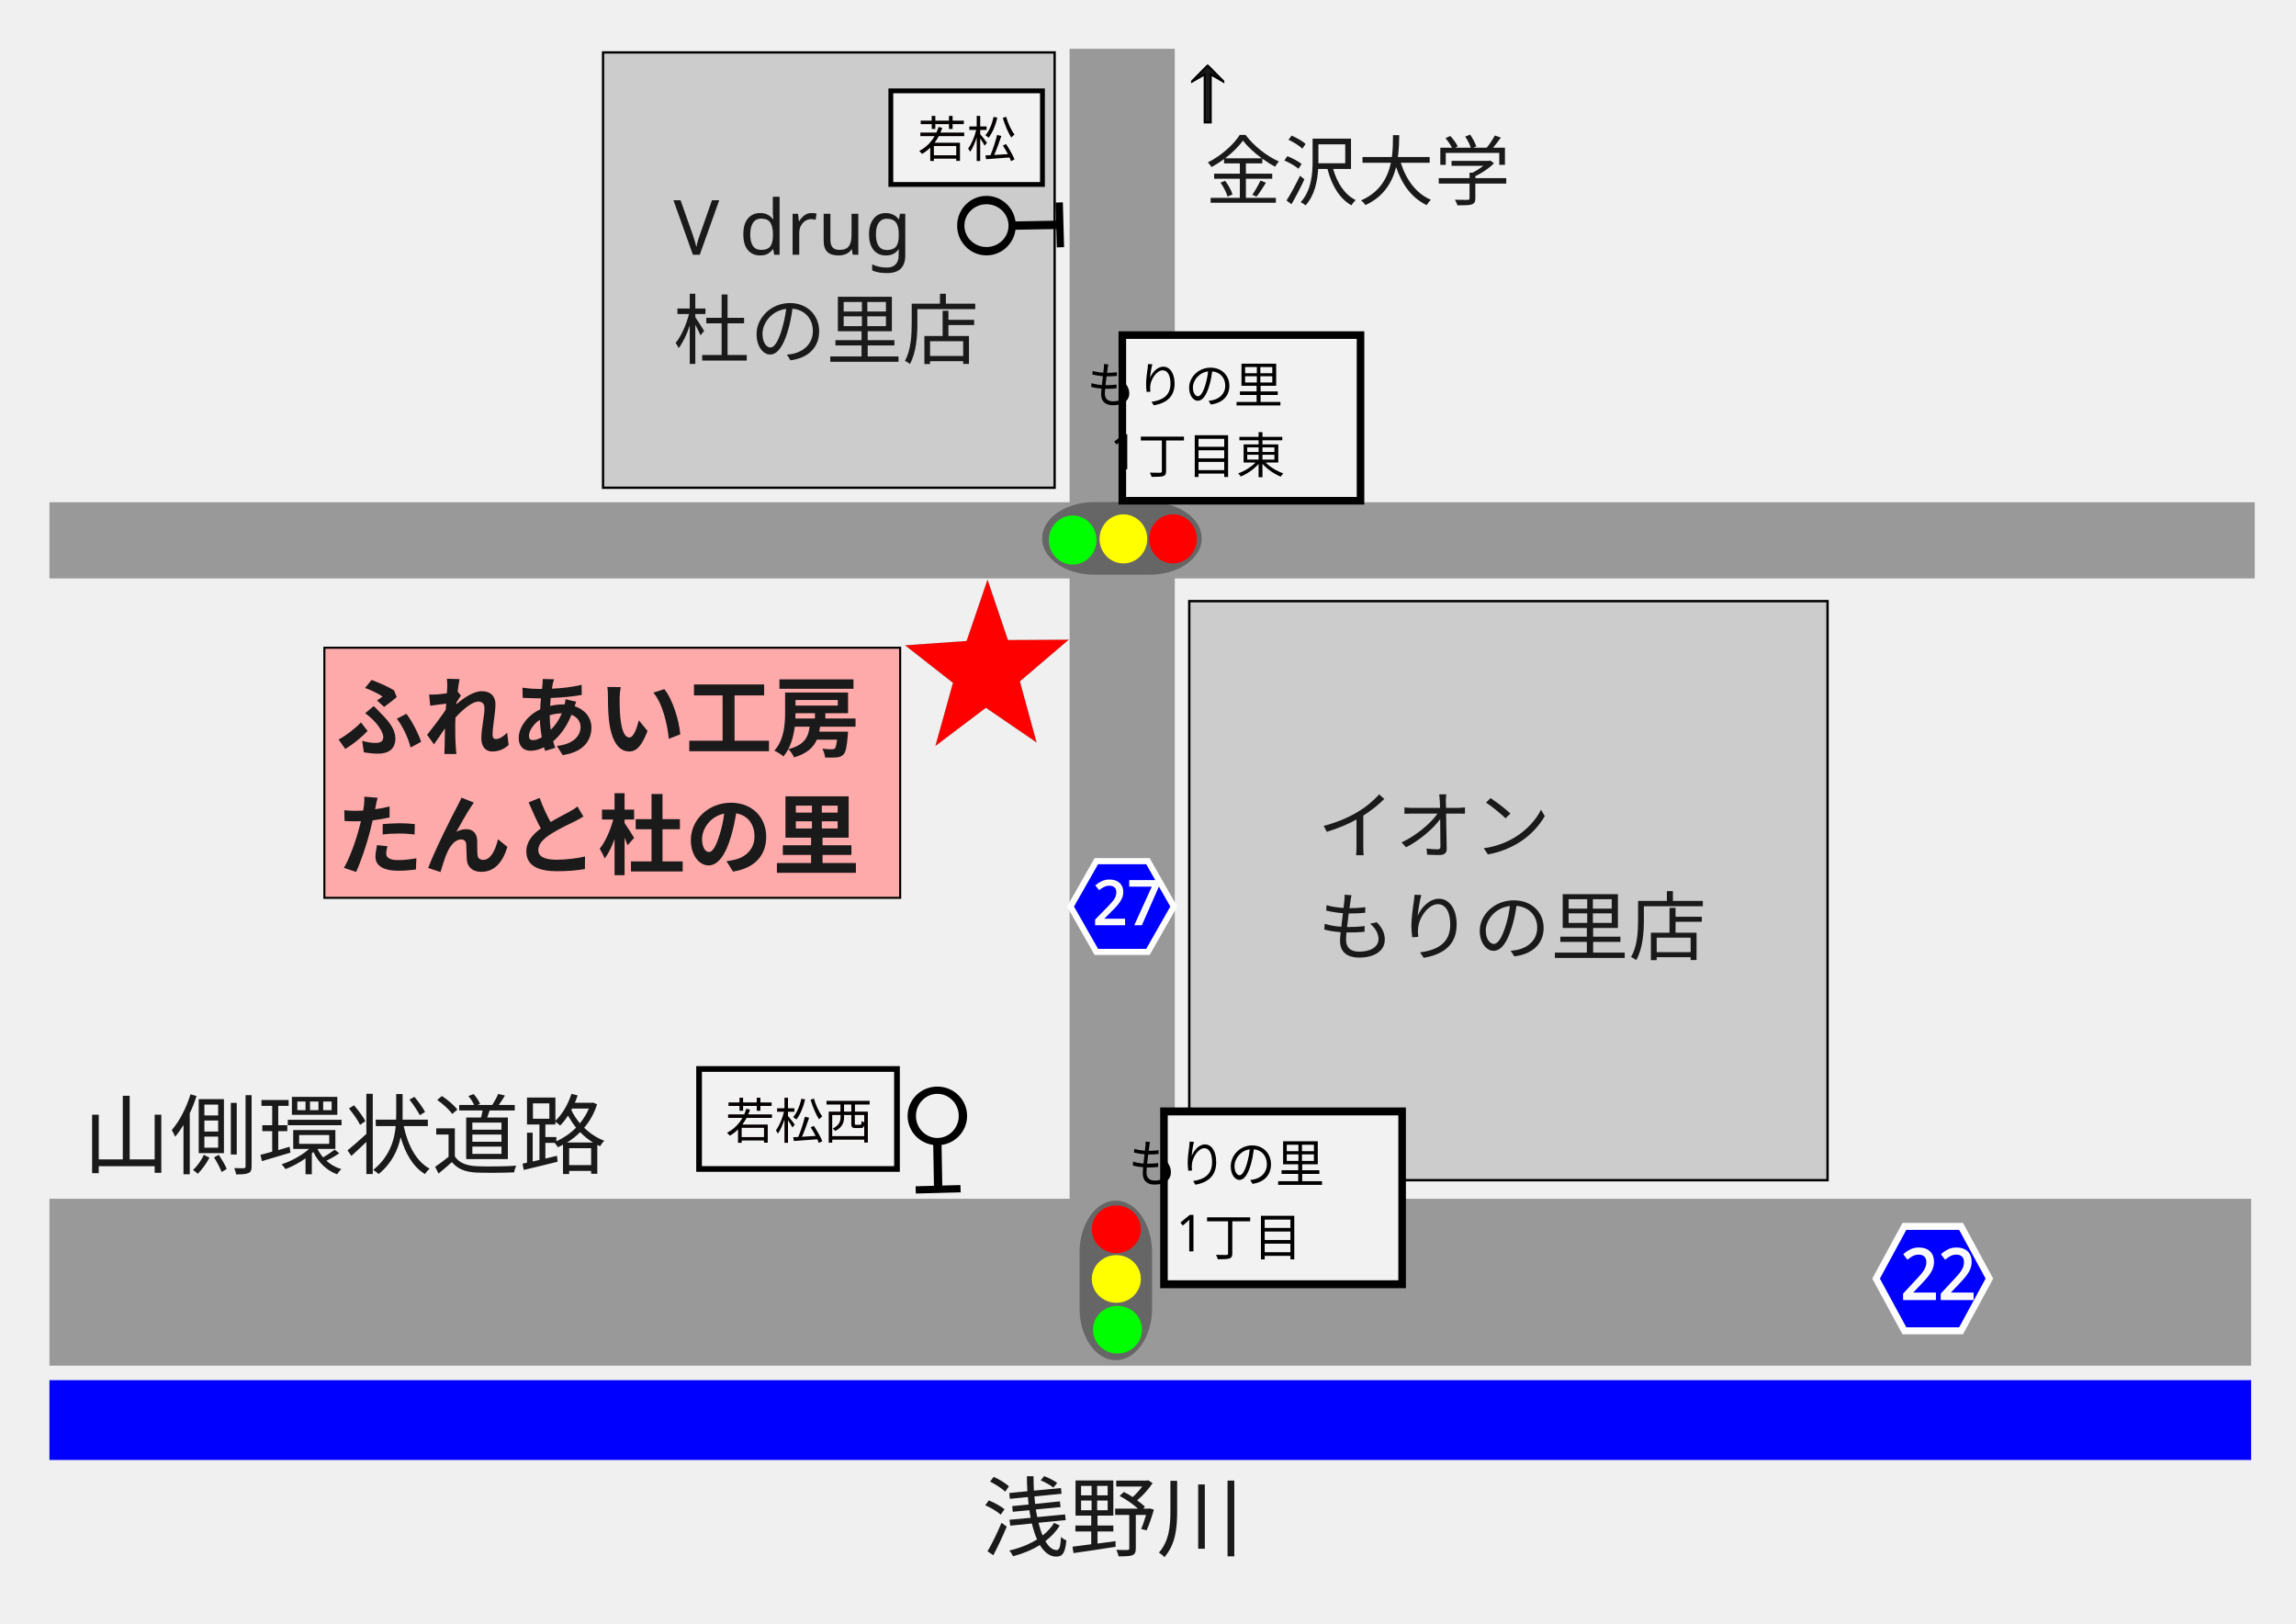
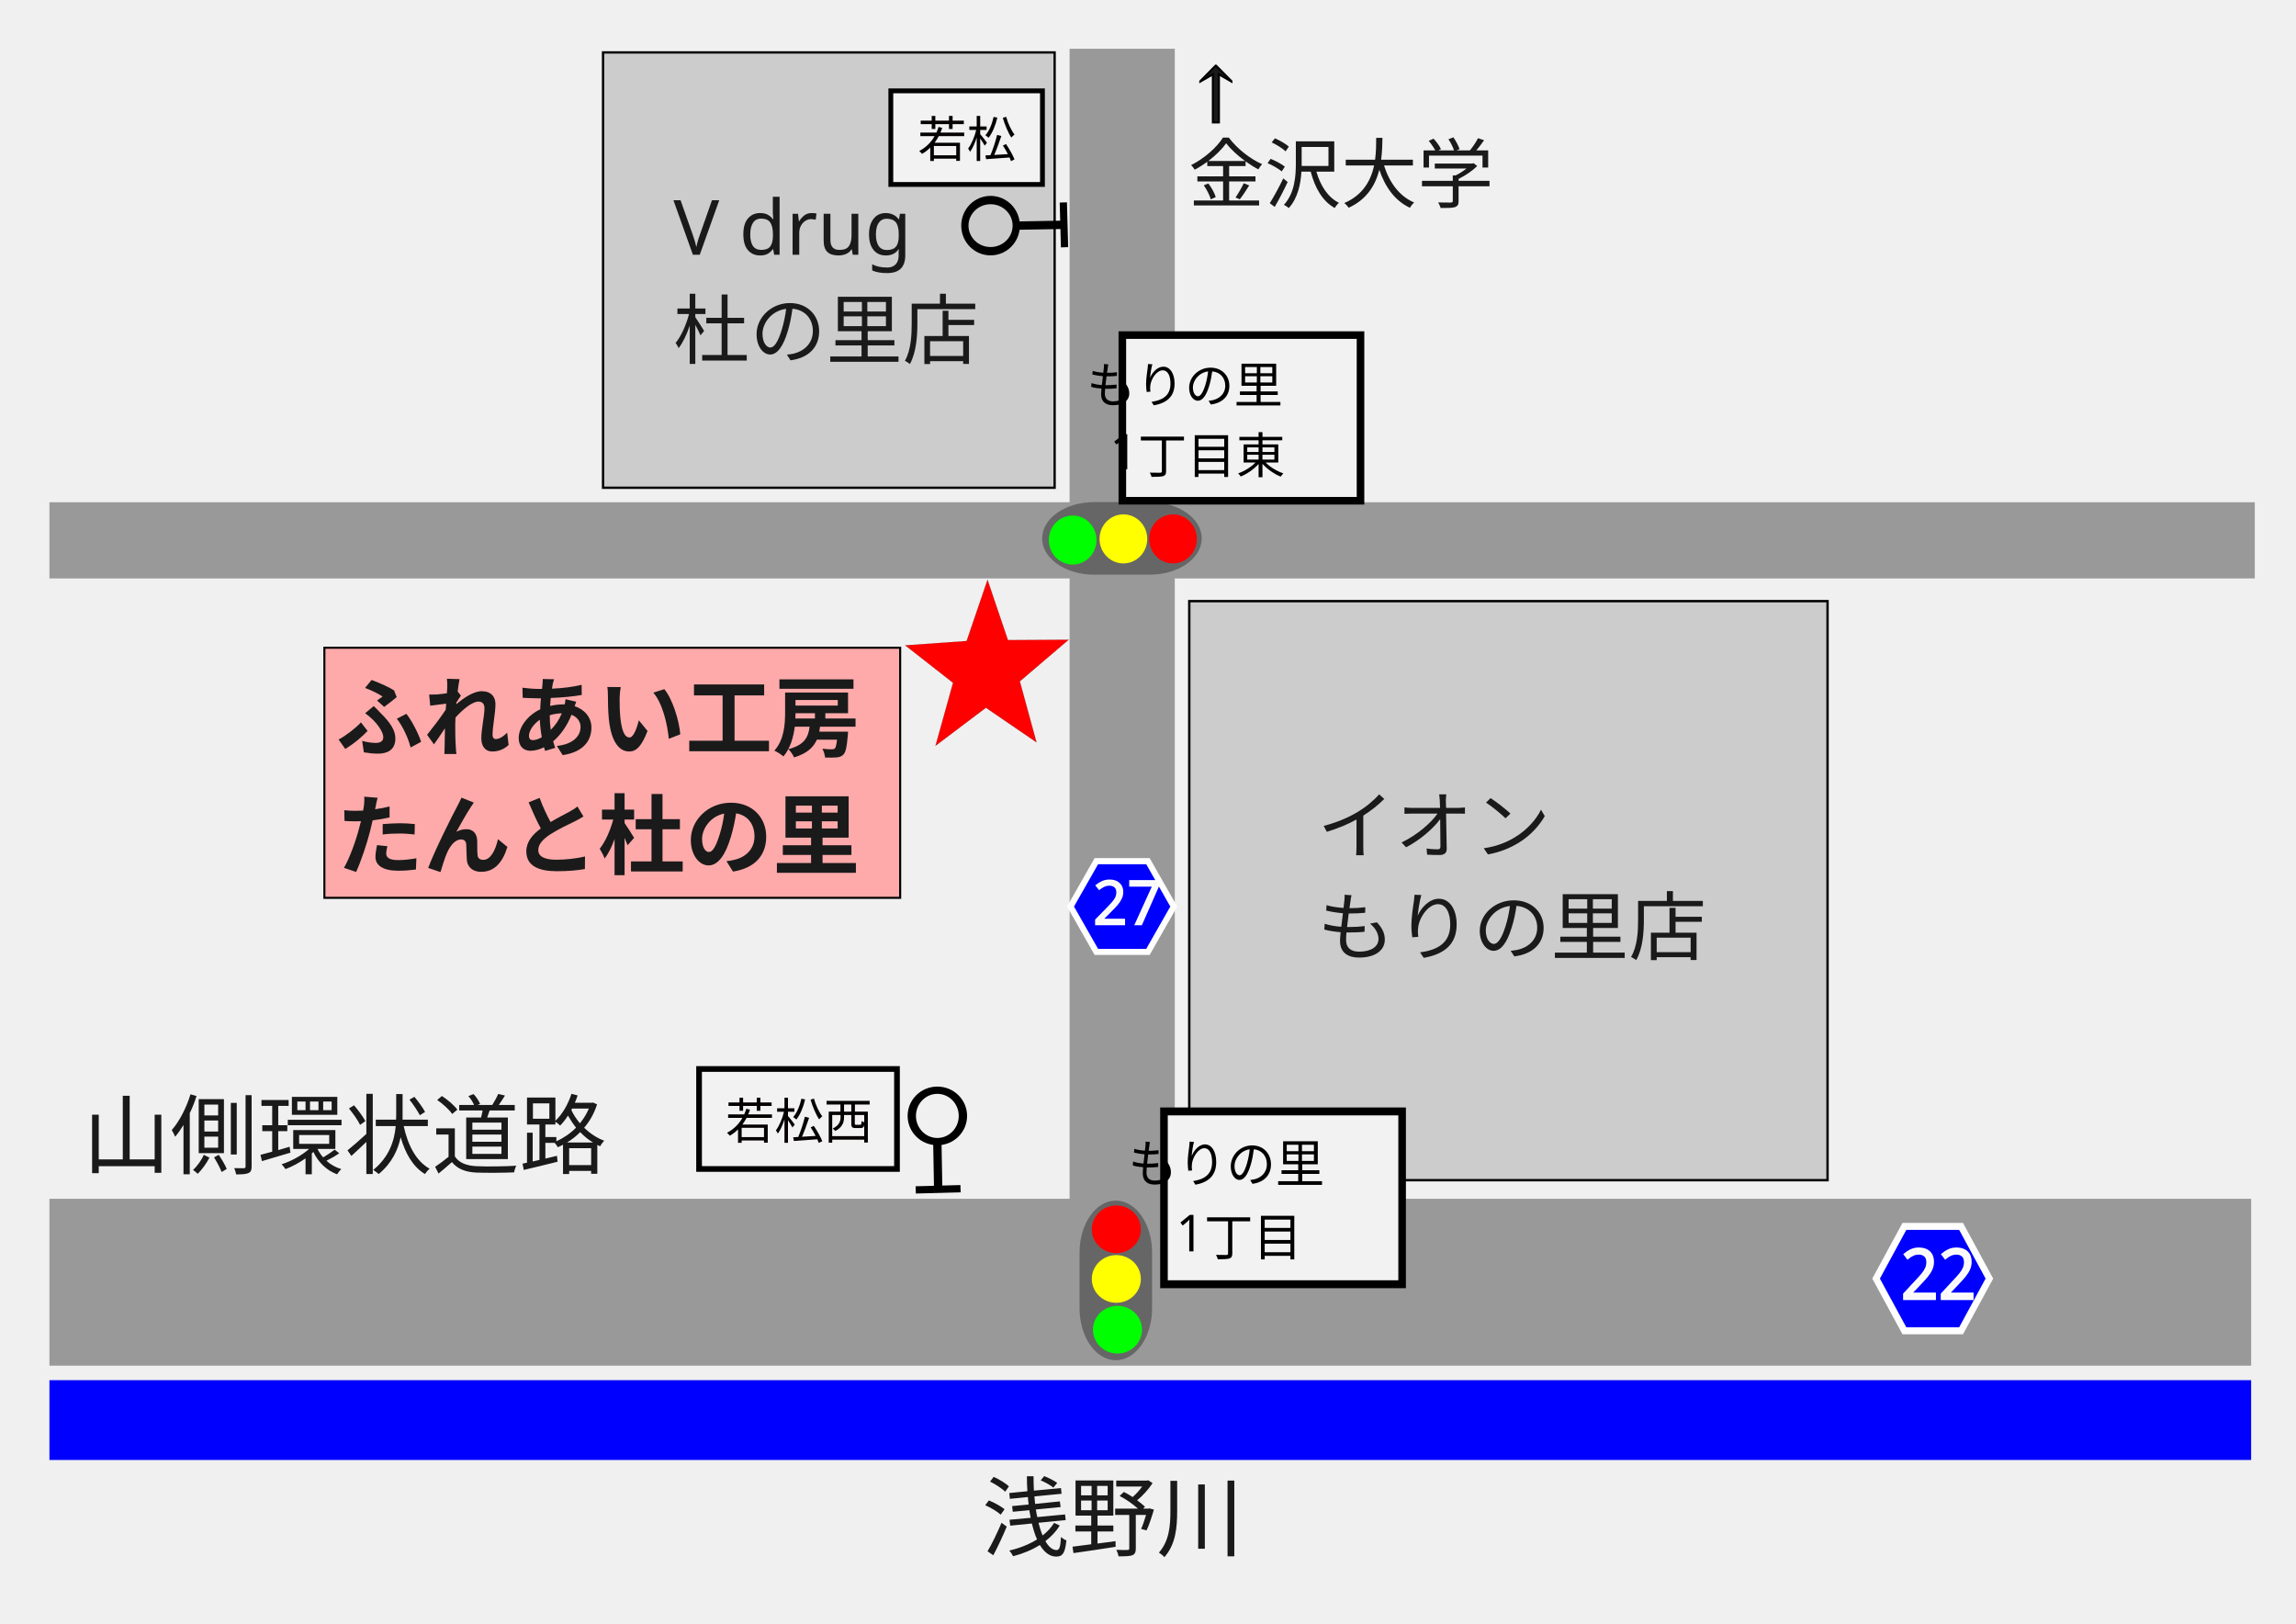
<svg xmlns="http://www.w3.org/2000/svg" width="297mm" height="210mm" viewBox="0 0 297 210" version="1.1" id="svg1">
  <defs id="defs1" />
  <g id="layer1">
    <text xml:space="preserve" style="font-style:normal;font-variant:normal;font-weight:normal;font-stretch:normal;font-size:11.289px;font-family:'Bitstream Vera Serif';-inkscape-font-specification:'Bitstream Vera Serif';writing-mode:lr-tb;direction:ltr;fill:#1a1a1a;stroke-width:0.265" x="127.022" y="200.4" id="text9">
      <tspan style="font-style:normal;font-variant:normal;font-weight:normal;font-stretch:normal;font-family:'Bitstream Vera Serif';-inkscape-font-specification:'Bitstream Vera Serif';writing-mode:lr-tb;fill:#1a1a1a;stroke-width:0.265" x="127.022" y="200.4" id="tspan12">浅野川</tspan>
    </text>
    <rect style="fill:#0000ff;stroke-width:0.298" id="rect1" width="10.322" height="284.801" x="-188.825" y="6.395" transform="rotate(-90)" />
    <rect style="fill:#999999;stroke-width:0.318" id="rect2" width="21.583" height="284.801" x="-176.626" y="6.395" transform="rotate(-90)" />
    <rect style="fill:#999999;stroke-width:0.285" id="rect3" width="150.142" height="13.607" x="-156.451" y="138.358" transform="rotate(-90)" />
    <text xml:space="preserve" style="font-style:normal;font-variant:normal;font-weight:normal;font-stretch:normal;font-size:11.289px;font-family:'Bitstream Vera Serif';-inkscape-font-specification:'Bitstream Vera Serif';writing-mode:lr-tb;direction:ltr;fill:#1a1a1a;stroke-width:0.265" x="10.728" y="150.965" id="text10">
      <tspan id="tspan10" style="font-style:normal;font-variant:normal;font-weight:normal;font-stretch:normal;font-family:'Bitstream Vera Serif';-inkscape-font-specification:'Bitstream Vera Serif';stroke-width:0.265" x="10.728" y="150.965">山側環状道路</tspan>
    </text>
    <rect style="fill:#999999;stroke-width:0.294" id="rect13" width="9.853" height="285.27" x="-74.811" y="6.395" transform="rotate(-90)" />
-     <text xml:space="preserve" style="font-style:normal;font-variant:normal;font-weight:normal;font-stretch:normal;font-size:9.878px;font-family:'Bitstream Vera Serif';-inkscape-font-specification:'Bitstream Vera Serif';writing-mode:lr-tb;direction:ltr;fill:#1a1a1a;stroke:#000000;stroke-width:0.265;stroke-opacity:1" x="-16.396" y="159.412" id="text15" transform="rotate(-90)">
-       <tspan id="tspan15" style="font-style:normal;font-variant:normal;font-weight:normal;font-stretch:normal;font-family:'Bitstream Vera Serif';-inkscape-font-specification:'Bitstream Vera Serif';stroke:#000000;stroke-width:0.265;stroke-opacity:1" x="-16.396" y="159.412">→</tspan>
+     <text xml:space="preserve" style="font-style:normal;font-variant:normal;font-weight:normal;font-stretch:normal;font-size:9.878px;font-family:'Bitstream Vera Serif';-inkscape-font-specification:'Bitstream Vera Serif';writing-mode:lr-tb;direction:ltr;fill:#1a1a1a;stroke:#000000;stroke-width:0.265;stroke-opacity:1" x="-16.396" y="160.47" id="text15" transform="rotate(-90)">
+       <tspan id="tspan15" style="font-style:normal;font-variant:normal;font-weight:normal;font-stretch:normal;font-family:'Bitstream Vera Serif';-inkscape-font-specification:'Bitstream Vera Serif';stroke:#000000;stroke-width:0.265;stroke-opacity:1" x="-16.396" y="160.47">→</tspan>
    </text>
    <g id="g21" transform="rotate(-90,105.1769,105.7003)" />
    <rect style="fill:#cccccc;stroke:#000000;stroke-width:0.3;stroke-dasharray:none;stroke-opacity:1" id="rect6" width="56.303" height="58.415" x="-63.081" y="78.007" transform="rotate(-90)" />
    <g id="g13" transform="matrix(0,-0.2328042,0.1626016,0,101.7287,188.593)">
      <g id="g12">
        <rect style="fill:#666666;stroke-width:0.374" id="rect9" width="88.678" height="57.711" x="54.427" y="233.19" ry="28.855" />
      </g>
      <ellipse style="fill:#00ff00;stroke-width:0.626" id="path11-3" cx="71.39" cy="263.368" rx="13.248" ry="19.508" />
      <ellipse style="fill:#ffff00;stroke-width:0.626" id="path11" cx="99.576" cy="262.451" rx="13.248" ry="19.508" />
      <ellipse style="fill:#ff0000;stroke-width:0.626" id="use12" cx="127.153" cy="262.451" rx="13.248" ry="19.508" />
    </g>
    <g id="g5" transform="matrix(0.2839637,0,0,0.3021338,181.9278,92.64282)">
      <path style="fill:#0000ff;stroke:#ffffff;stroke-width:3;stroke-dasharray:none;stroke-opacity:1" id="path2" d="m 265.564,240.697 -12.903,22.348 h -25.806 l -12.903,-22.348 12.903,-22.348 h 25.806 z" />
      <text xml:space="preserve" style="font-size:29.986px;font-family:'Fira Sans';-inkscape-font-specification:'Fira Sans';writing-mode:lr-tb;direction:ltr;fill:#f9f9f9;stroke:#ffffff;stroke-width:0.8;stroke-dasharray:none;stroke-opacity:1" x="225.213" y="249.491" id="text2">
        <tspan style="font-size:29.986px;stroke-width:0.8;stroke-dasharray:none" x="225.213" y="249.491" id="tspan3">22</tspan>
      </text>
    </g>
    <text xml:space="preserve" style="font-size:6.35px;font-family:'Fira Sans';-inkscape-font-specification:'Fira Sans';writing-mode:lr-tb;direction:ltr;white-space:pre;inline-size:22.758;display:inline;fill:#1a1a0b;fill-opacity:1;stroke:#ffffff;stroke-width:0.8;stroke-dasharray:none;stroke-opacity:1" x="158.588" y="208.322" id="text11" transform="rotate(-90,104.6478,106.2295)" />
    <rect style="fill:#cccccc;stroke:#000000;stroke-width:0.306;stroke-dasharray:none;stroke-opacity:1" id="rect4" width="74.891" height="82.566" x="-152.637" y="153.837" transform="rotate(-90)" />
    <g id="g19" transform="matrix(0.9998485,0,0,1.043237,-6.199049,-68.77228)" style="fill:#cccccc;stroke:#000000;stroke-width:0.279;stroke-dasharray:none;stroke-opacity:1">
      <rect style="fill:#f2f2f2;stroke:#000000;stroke-width:0.98;stroke-dasharray:none;stroke-opacity:1" id="rect7" width="30.809" height="21.425" x="156.79" y="203.709" ry="0" rx="0" />
      <text xml:space="preserve" style="font-size:6.35px;font-family:'Fira Sans';-inkscape-font-specification:'Fira Sans';text-align:center;writing-mode:lr-tb;direction:ltr;text-anchor:middle;fill:#000000;fill-opacity:1;stroke:#000000;stroke-width:0;stroke-dasharray:none;stroke-opacity:1" x="172.299" y="212.485" id="text16">
        <tspan style="fill:#000000;fill-opacity:1;stroke:#000000;stroke-width:0;stroke-dasharray:none;stroke-opacity:1" x="172.299" y="212.485" id="tspan18">もりの里</tspan>
        <tspan style="fill:#000000;fill-opacity:1;stroke:#000000;stroke-width:0;stroke-dasharray:none;stroke-opacity:1" x="172.299" y="221.063" id="tspan19">1丁目</tspan>
      </text>
    </g>
    <text xml:space="preserve" style="font-style:normal;font-variant:normal;font-weight:normal;font-stretch:normal;font-size:9.682px;font-family:'Bitstream Vera Serif';-inkscape-font-specification:'Bitstream Vera Serif';writing-mode:lr-tb;direction:ltr;white-space:pre;inline-size:63.174;display:inline;fill:#1a1a1a;stroke-width:0.265" x="79.744" y="175.935" id="text4" transform="matrix(1.040923,0,0,1,87.35823,-65.61714)">
      <tspan x="79.744" y="175.935" id="tspan2">イオン
</tspan>
      <tspan x="79.744" y="189.011" id="tspan5">もりの里店</tspan>
    </text>
-     <text xml:space="preserve" style="font-style:normal;font-variant:normal;font-weight:normal;font-stretch:normal;font-size:9.878px;font-family:'Bitstream Vera Serif';-inkscape-font-specification:'Bitstream Vera Serif';writing-mode:lr-tb;direction:ltr;fill:#1a1a1a;stroke-width:0.265" x="155.881" y="25.758" id="text14">
-       <tspan id="tspan14" style="font-style:normal;font-variant:normal;font-weight:normal;font-stretch:normal;font-size:9.878px;font-family:'Bitstream Vera Serif';-inkscape-font-specification:'Bitstream Vera Serif';fill:#1a1a1a;stroke-width:0.265" x="155.881" y="25.758">金沢大学</tspan>
+     <text xml:space="preserve" style="font-style:normal;font-variant:normal;font-weight:normal;font-stretch:normal;font-size:9.878px;font-family:'Bitstream Vera Serif';-inkscape-font-specification:'Bitstream Vera Serif';writing-mode:lr-tb;direction:ltr;fill:#1a1a1a;stroke-width:0.265" x="153.715" y="26.107" id="text14">
+       <tspan id="tspan14" style="font-style:normal;font-variant:normal;font-weight:normal;font-stretch:normal;font-size:9.878px;font-family:'Bitstream Vera Serif';-inkscape-font-specification:'Bitstream Vera Serif';fill:#1a1a1a;stroke-width:0.265" x="153.715" y="26.107">金沢大学</tspan>
    </text>
    <g id="g3" transform="translate(0,0.5291666)">
      <rect style="fill:#ffaaaa;stroke:#000000;stroke-width:0.265;stroke-opacity:1" id="rect5" width="74.482" height="32.348" x="41.96" y="83.244" />
      <text xml:space="preserve" style="font-style:normal;font-variant:normal;font-weight:bold;font-stretch:normal;font-size:11.289px;font-family:'Bitstream Vera Serif';-inkscape-font-specification:'Bitstream Vera Serif Bold';writing-mode:lr-tb;direction:ltr;fill:#1a1a1a;stroke:none;stroke-width:0.265;stroke-opacity:1" x="43.49" y="96.416" id="text5">
        <tspan style="font-style:normal;font-variant:normal;font-weight:bold;font-stretch:normal;font-size:11.289px;font-family:'Bitstream Vera Serif';-inkscape-font-specification:'Bitstream Vera Serif Bold';fill:#1a1a1a;stroke:none;stroke-width:0.265;stroke-opacity:1" x="43.49" y="96.416" id="tspan7">ふれあい工房</tspan>
        <tspan style="font-style:normal;font-variant:normal;font-weight:bold;font-stretch:normal;font-size:11.289px;font-family:'Bitstream Vera Serif';-inkscape-font-specification:'Bitstream Vera Serif Bold';fill:#1a1a1a;stroke:none;stroke-width:0.265;stroke-opacity:1" x="43.49" y="111.663" id="tspan8">たんと杜の里</tspan>
      </text>
    </g>
    <path style="fill:#ff0000;stroke:#000000;stroke-width:0.1" id="path1" d="m 205.537,140.267 -46.556,-29.822 -44.32,32.018 13.976,-53.493 L 84.49,56.713 139.684,53.474 156.72,1.52 176.856,53.012 231.531,53.16 188.782,88.222 Z" transform="matrix(0.04899067,-0.1447965,0.135022,0.04570148,109.2192,106.0927)" />
-     <g id="g6-9" transform="matrix(0,-0.7104633,0.6183134,0,68.32817,73.1831)">
+     <g id="g6-9" transform="matrix(0,-0.7104633,0.6183134,0,68.85734,73.1831)">
      <ellipse style="fill:none;stroke:#000000;stroke-width:1.518;stroke-dasharray:none;stroke-opacity:1" id="path15-7-3" cx="61.934" cy="95.869" rx="4.655" ry="5.375" />
      <path style="fill:none;stroke:#000000;stroke-width:1.518;stroke-dasharray:none;stroke-opacity:1" d="m 61.934,101.495 c 0.152,9.669 0.152,9.669 0.152,9.669" id="path16-5-6" />
      <path style="fill:none;stroke:#000000;stroke-width:1.518;stroke-dasharray:none;stroke-opacity:1" d="m 57.995,111.347 c 8.159,-0.256 8.159,-0.256 8.159,-0.256 v 0" id="path17-9-0" />
    </g>
    <text xml:space="preserve" style="font-size:9.878px;font-family:'Fira Sans';-inkscape-font-specification:'Fira Sans';writing-mode:lr-tb;direction:ltr;fill:#1a1a1a;stroke-width:0.265" x="87.113" y="32.948" id="text6">
      <tspan id="tspan6" style="stroke-width:0.265" x="87.113" y="32.948">V drug</tspan>
      <tspan style="stroke-width:0.265" x="87.113" y="46.291" id="tspan9">杜の里店</tspan>
    </text>
    <g id="g13-1" transform="matrix(0.2328042,0,0,0.1626016,122.1343,27.02259)">
      <g id="g12-2">
        <rect style="fill:#666666;stroke-width:0.374" id="rect9-7" width="88.678" height="57.711" x="54.427" y="233.19" ry="28.855" />
      </g>
      <ellipse style="fill:#00ff00;stroke-width:0.626" id="path11-3-0" cx="71.39" cy="263.368" rx="13.248" ry="19.508" />
      <ellipse style="fill:#ffff00;stroke-width:0.626" id="path11-9" cx="99.576" cy="262.451" rx="13.248" ry="19.508" />
      <ellipse style="fill:#ff0000;stroke-width:0.626" id="use12-3" cx="127.153" cy="262.451" rx="13.248" ry="19.508" />
    </g>
    <g id="g20" transform="translate(-10.25658,-153.567)">
      <rect style="fill:#f2f2f2;stroke:#000000;stroke-width:0.98;stroke-dasharray:none;stroke-opacity:1" id="rect7-5" width="30.809" height="21.425" x="155.437" y="196.906" ry="0" rx="0" />
      <text xml:space="preserve" style="font-size:6.35px;font-family:'Fira Sans';-inkscape-font-specification:'Fira Sans';text-align:center;writing-mode:lr-tb;direction:ltr;text-anchor:middle;fill:#000000;fill-opacity:1;stroke:#000000;stroke-width:0;stroke-dasharray:none;stroke-opacity:1" x="170.946" y="205.682" id="text16-6">
        <tspan style="fill:#000000;fill-opacity:1;stroke:#000000;stroke-width:0;stroke-dasharray:none;stroke-opacity:1" x="170.946" y="205.682" id="tspan18-2">もりの里</tspan>
        <tspan style="fill:#000000;fill-opacity:1;stroke:#000000;stroke-width:0;stroke-dasharray:none;stroke-opacity:1" x="170.946" y="214.26" id="tspan19-9">1丁目東</tspan>
      </text>
    </g>
    <g id="g23" transform="translate(-72.71936,-58.20566)">
      <rect style="fill:#f2f2f2;fill-opacity:1;stroke:#000000;stroke-width:0.737;stroke-dasharray:none;stroke-opacity:1" id="rect22" width="25.6" height="12.932" x="163.148" y="196.461" />
      <text xml:space="preserve" style="font-size:6.35px;font-family:'Fira Sans';-inkscape-font-specification:'Fira Sans';writing-mode:lr-tb;direction:ltr;fill:#040000;fill-opacity:1;stroke:#000000;stroke-width:0;stroke-dasharray:none;stroke-opacity:1" x="166.564" y="205.507" id="text22">
        <tspan id="tspan22" style="fill:#040000;fill-opacity:1;stroke:#000000;stroke-width:0;stroke-dasharray:none;stroke-opacity:1" x="166.564" y="205.507">若松西</tspan>
      </text>
    </g>
    <g id="g24" transform="translate(-52.54932,-169.6393)">
      <rect style="fill:#f2f2f2;fill-opacity:1;stroke:#000000;stroke-width:0.624;stroke-dasharray:none;stroke-opacity:1" id="rect22-7" width="19.613" height="12.106" x="167.783" y="181.39" />
      <text xml:space="preserve" style="font-size:6.35px;font-family:'Fira Sans';-inkscape-font-specification:'Fira Sans';writing-mode:lr-tb;direction:ltr;fill:#040000;fill-opacity:1;stroke:#000000;stroke-width:0;stroke-dasharray:none;stroke-opacity:1" x="171.256" y="189.964" id="text22-9">
        <tspan id="tspan22-2" style="fill:#040000;fill-opacity:1;stroke:#000000;stroke-width:0;stroke-dasharray:none;stroke-opacity:1" x="171.256" y="189.964">若松</tspan>
      </text>
    </g>
    <g id="g25" transform="matrix(0.7699746,0,0,0.8184707,7.492274,-73.32718)">
      <path style="fill:#0000ff;stroke:#ffffff;stroke-width:3;stroke-dasharray:none;stroke-opacity:1" id="path2-9" d="m 265.564,240.697 -12.903,22.348 h -25.806 l -12.903,-22.348 12.903,-22.348 h 25.806 z" transform="matrix(0.3359842,0,0,0.3207035,98.23517,155.6481)" />
      <text xml:space="preserve" style="font-size:9.843px;font-family:'Fira Sans';-inkscape-font-specification:'Fira Sans';writing-mode:lr-tb;direction:ltr;fill:#f9f9f9;stroke:#ffffff;stroke-width:0.263;stroke-dasharray:none;stroke-opacity:1" x="169.903" y="241.21" id="text2-2" transform="scale(1.023547,0.9769951)">
        <tspan style="font-size:9.843px;stroke-width:0.263;stroke-dasharray:none" x="169.903" y="241.21" id="tspan3-2">27</tspan>
      </text>
    </g>
    <g id="g6-9-3" transform="matrix(0.7104633,0,0,0.6183134,77.24975,85.04763)">
      <ellipse style="fill:none;stroke:#000000;stroke-width:1.518;stroke-dasharray:none;stroke-opacity:1" id="path15-7-3-5" cx="61.934" cy="95.869" rx="4.655" ry="5.375" />
      <path style="fill:none;stroke:#000000;stroke-width:1.518;stroke-dasharray:none;stroke-opacity:1" d="m 61.934,101.495 c 0.152,9.669 0.152,9.669 0.152,9.669" id="path16-5-6-6" />
      <path style="fill:none;stroke:#000000;stroke-width:1.518;stroke-dasharray:none;stroke-opacity:1" d="m 57.995,111.347 c 8.159,-0.256 8.159,-0.256 8.159,-0.256 v 0" id="path17-9-0-2" />
    </g>
  </g>
</svg>
